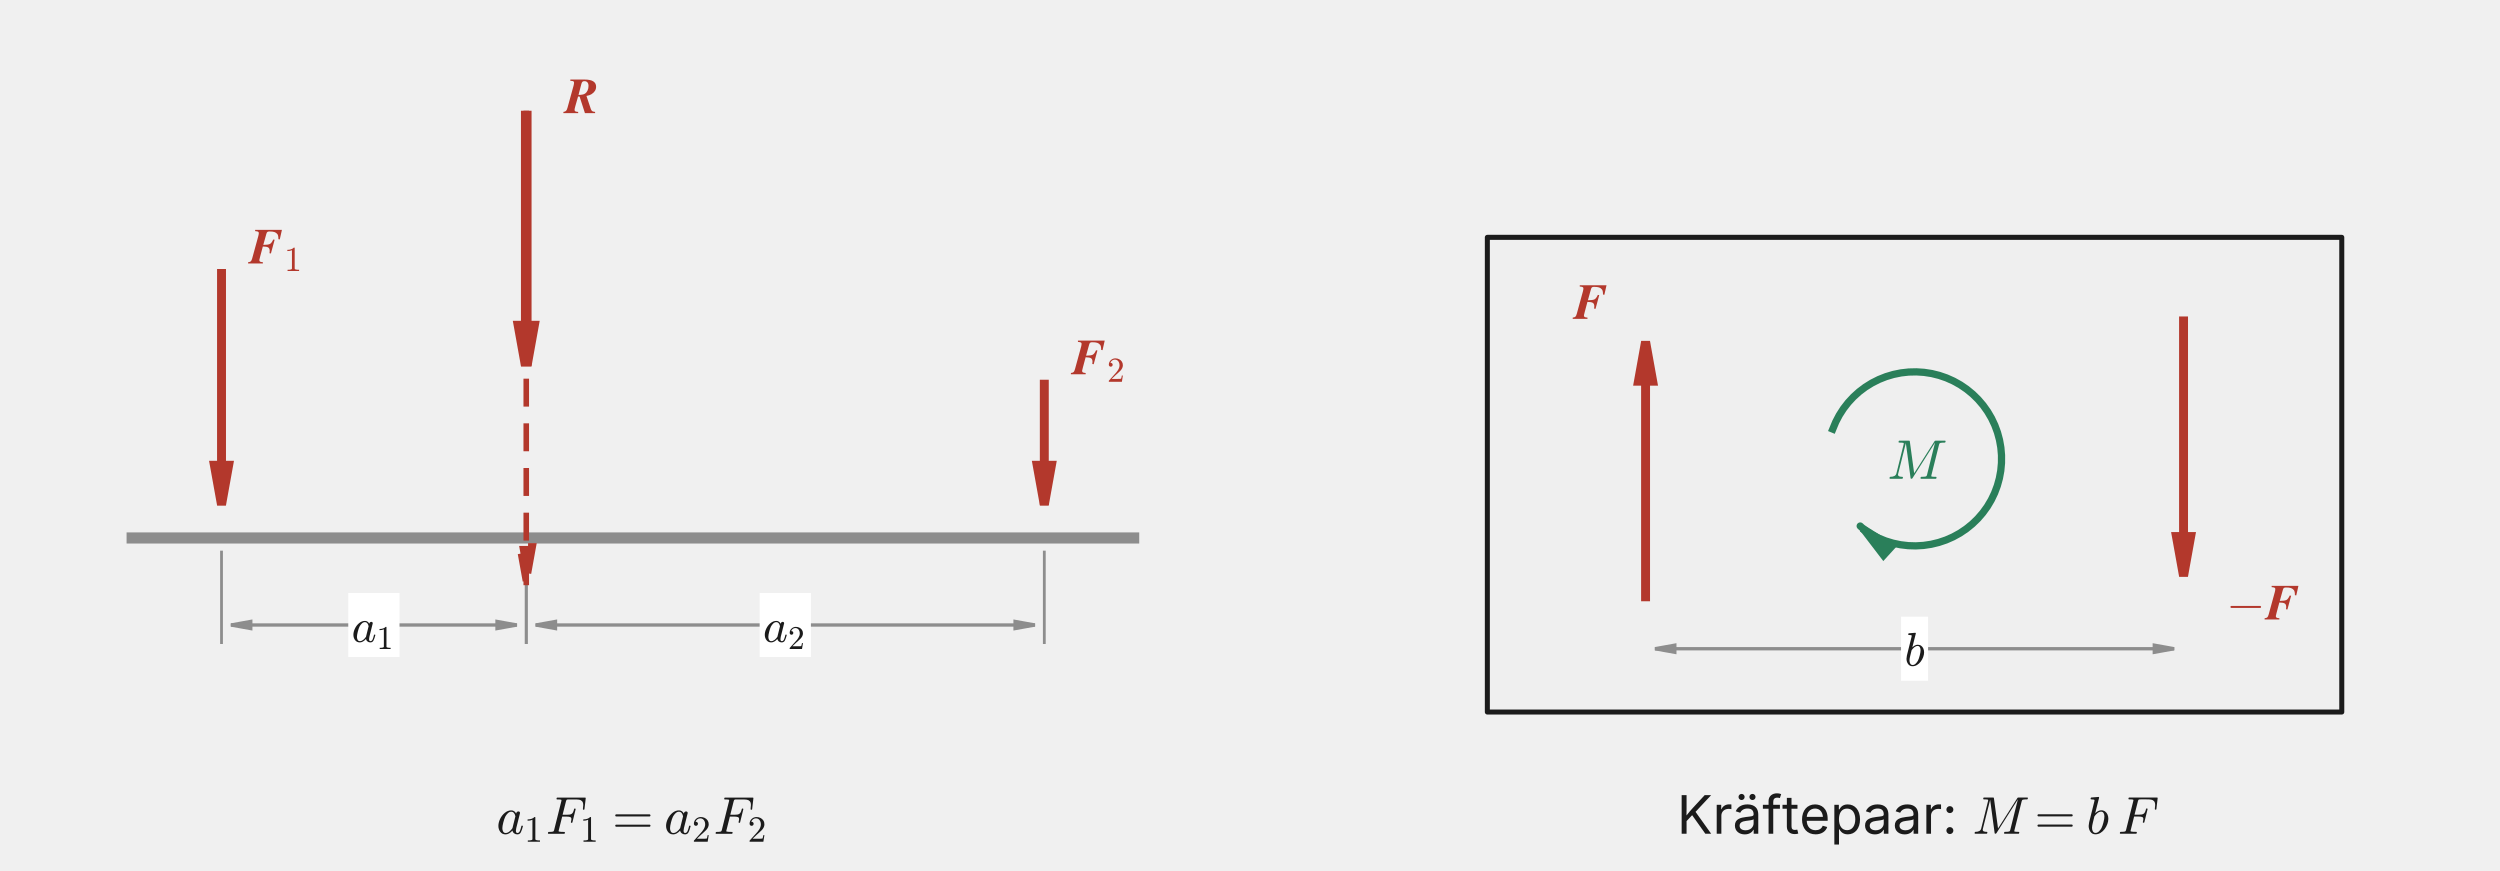
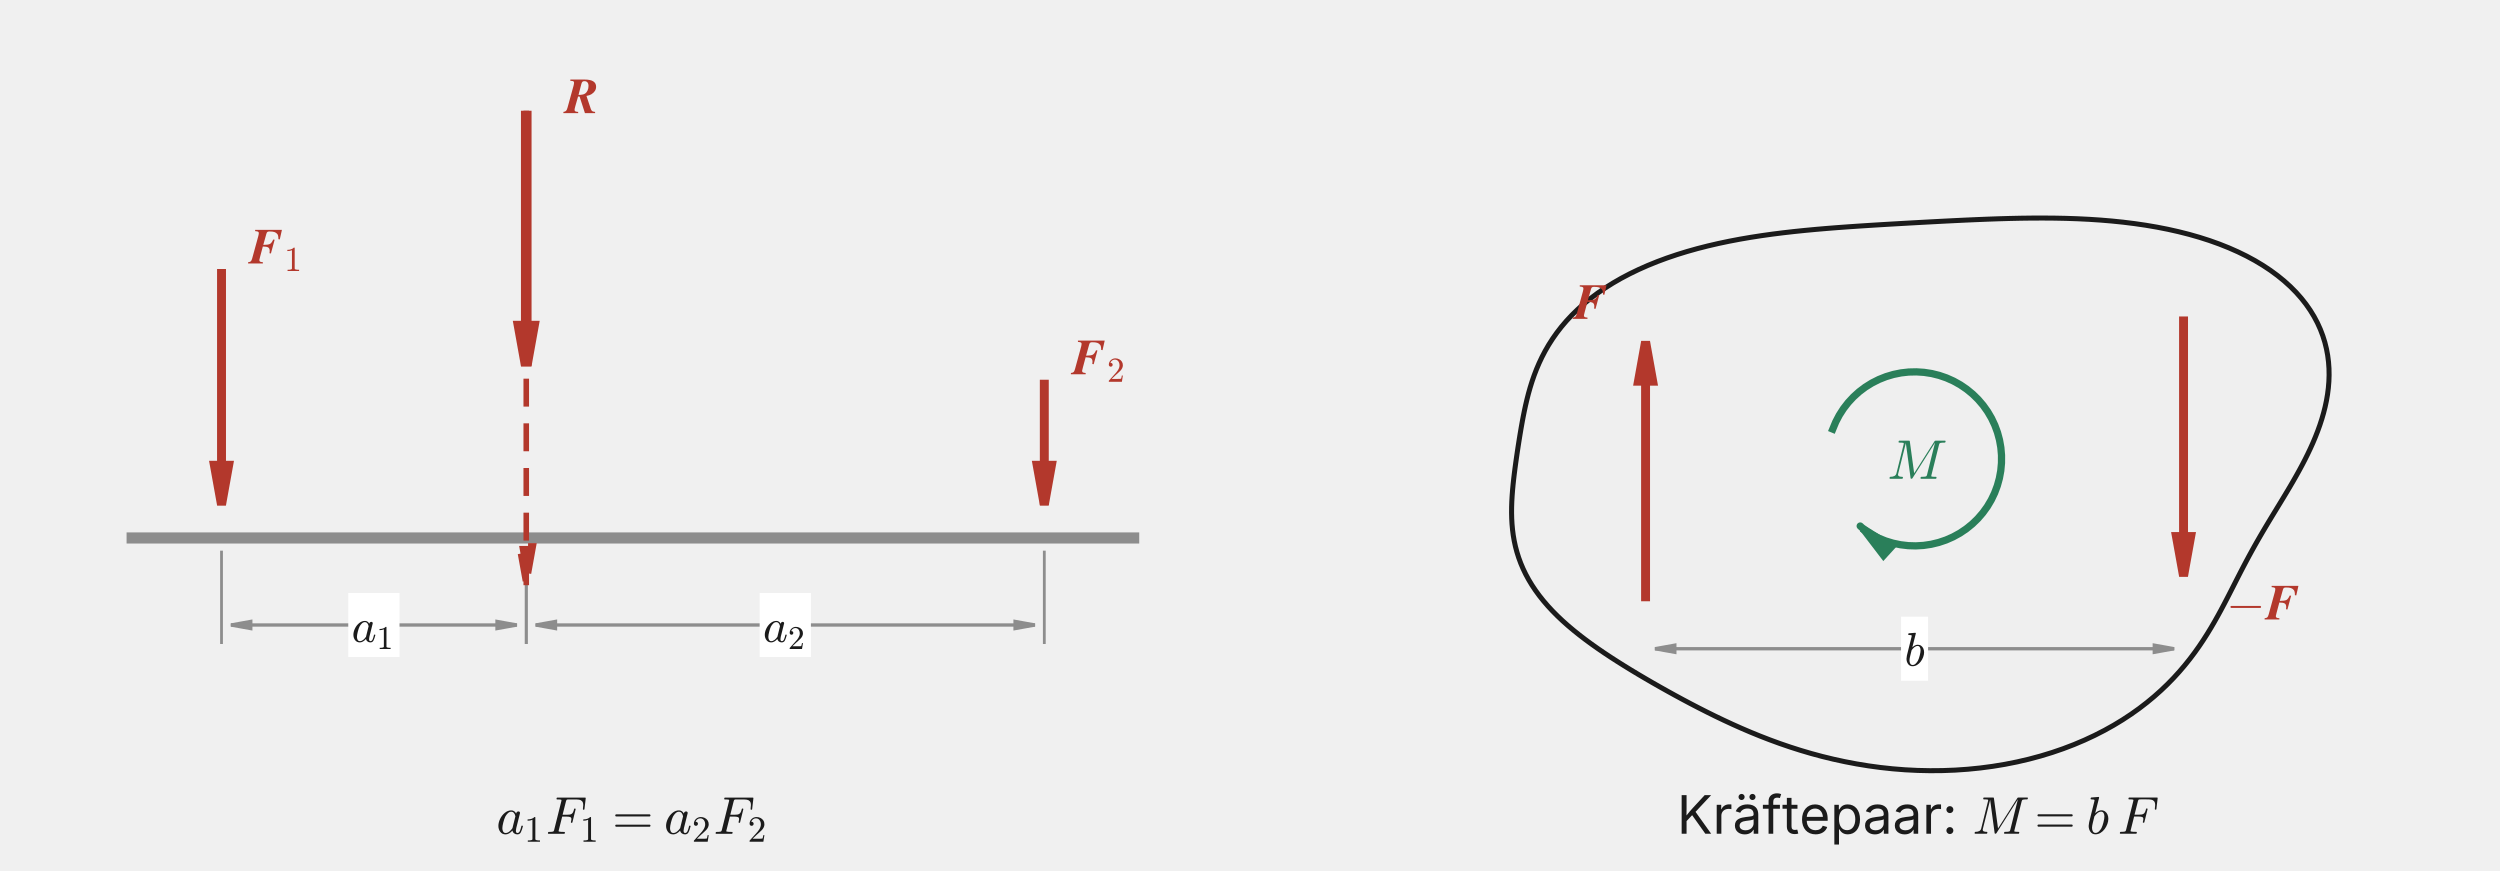
<svg xmlns="http://www.w3.org/2000/svg" xmlns:xlink="http://www.w3.org/1999/xlink" width="447.874pt" height="155.906pt" viewBox="0 0 447.874 155.906" version="1.1">
  <defs>
    <style type="text/css">*{stroke-linejoin: round; stroke-linecap: butt}</style>
  </defs>
  <g id="figure_1">
    <g id="patch_1">
      <path d="M 0 155.906  L 447.874 155.906  L 447.874 0  L 0 0  L 0 155.906  z " style="fill: none" />
    </g>
    <g id="axes_1">
      <g id="patch_2">
-         <path d="M 266.457 127.559  L 419.528 127.559  L 419.528 42.52  L 266.457 42.52  z " clip-path="url(#pda9509eb26)" style="fill: #efefef; stroke: #1b1b1b; stroke-width: 0.9" />
+         <path d="M 413.424 81.348  L 413.903 80.34  L 414.363 79.318  L 414.8 78.281  L 415.212 77.23  L 415.596 76.165  L 415.948 75.085  L 416.266 73.991  L 416.546 72.885  L 416.785 71.766  L 416.979 70.635  L 417.124 69.494  L 417.218 68.343  L 417.256 67.185  L 417.236 66.021  L 417.153 64.852  L 417.005 63.68  L 416.788 62.509  L 416.499 61.339  L 416.136 60.174  L 415.696 59.016  L 415.177 57.867  L 414.576 56.731  L 413.893 55.611  L 413.127 54.508  L 412.276 53.427  L 411.34 52.371  L 410.32 51.341  L 409.215 50.342  L 408.028 49.375  L 406.76 48.444  L 405.413 47.551  L 403.99 46.698  L 402.493 45.887  L 400.927 45.121  L 399.294 44.4  L 397.6 43.725  L 395.848 43.099  L 394.044 42.521  L 392.192 41.991  L 390.297 41.51  L 388.365 41.077  L 386.401 40.691  L 384.41 40.352  L 382.397 40.058  L 380.368 39.806  L 378.326 39.596  L 376.276 39.425  L 374.222 39.29  L 372.169 39.189  L 370.119 39.119  L 368.075 39.078  L 366.039 39.062  L 364.014 39.068  L 362.001 39.094  L 360.001 39.138  L 358.015 39.195  L 356.041 39.265  L 354.082 39.344  L 352.134 39.43  L 350.198 39.523  L 348.272 39.62  L 346.354 39.721  L 344.443 39.824  L 342.537 39.93  L 340.634 40.038  L 338.731 40.148  L 336.828 40.262  L 334.922 40.38  L 333.012 40.504  L 331.097 40.635  L 329.176 40.775  L 327.249 40.927  L 325.315 41.093  L 323.376 41.275  L 321.431 41.475  L 319.482 41.697  L 317.531 41.943  L 315.581 42.216  L 313.634 42.518  L 311.693 42.851  L 309.762 43.219  L 307.844 43.622  L 305.945 44.063  L 304.068 44.543  L 302.218 45.064  L 300.401 45.626  L 298.62 46.229  L 296.88 46.875  L 295.187 47.562  L 293.545 48.29  L 291.957 49.058  L 290.429 49.865  L 288.963 50.709  L 287.562 51.589  L 286.229 52.502  L 284.967 53.445  L 283.777 54.417  L 282.659 55.414  L 281.614 56.434  L 280.641 57.474  L 279.741 58.53  L 278.911 59.6  L 278.149 60.681  L 277.453 61.771  L 276.819 62.865  L 276.245 63.963  L 275.727 65.061  L 275.26 66.158  L 274.841 67.252  L 274.465 68.341  L 274.127 69.424  L 273.823 70.5  L 273.55 71.569  L 273.301 72.629  L 273.075 73.681  L 272.866 74.724  L 272.673 75.759  L 272.491 76.786  L 272.319 77.807  L 272.155 78.821  L 271.997 79.829  L 271.845 80.833  L 271.698 81.834  L 271.556 82.832  L 271.421 83.829  L 271.293 84.825  L 271.174 85.821  L 271.067 86.818  L 270.973 87.817  L 270.897 88.818  L 270.839 89.821  L 270.805 90.826  L 270.797 91.834  L 270.819 92.844  L 270.874 93.855  L 270.966 94.867  L 271.097 95.879  L 271.271 96.891  L 271.49 97.901  L 271.757 98.908  L 272.074 99.911  L 272.442 100.909  L 272.863 101.899  L 273.337 102.883  L 273.865 103.857  L 274.447 104.821  L 275.082 105.773  L 275.769 106.714  L 276.507 107.641  L 277.294 108.556  L 278.129 109.456  L 279.009 110.342  L 279.931 111.214  L 280.894 112.072  L 281.895 112.916  L 282.931 113.747  L 283.999 114.566  L 285.098 115.373  L 286.224 116.17  L 287.375 116.957  L 288.55 117.735  L 289.748 118.507  L 290.966 119.273  L 292.205 120.034  L 293.462 120.791  L 294.74 121.545  L 296.036 122.298  L 297.353 123.05  L 298.692 123.801  L 300.053 124.552  L 301.437 125.302  L 302.848 126.051  L 304.287 126.799  L 305.756 127.545  L 307.257 128.287  L 308.793 129.023  L 310.366 129.752  L 311.978 130.472  L 313.631 131.179  L 315.327 131.871  L 317.067 132.545  L 318.852 133.198  L 320.683 133.825  L 322.56 134.424  L 324.483 134.991  L 326.45 135.521  L 328.461 136.011  L 330.514 136.457  L 332.606 136.856  L 334.734 137.204  L 336.894 137.497  L 339.083 137.733  L 341.295 137.909  L 343.527 138.021  L 345.771 138.069  L 348.024 138.05  L 350.278 137.964  L 352.528 137.808  L 354.767 137.583  L 356.989 137.289  L 359.187 136.927  L 361.356 136.496  L 363.49 135.999  L 365.582 135.437  L 367.627 134.813  L 369.62 134.129  L 371.556 133.389  L 373.432 132.594  L 375.243 131.75  L 376.986 130.859  L 378.659 129.926  L 380.26 128.955  L 381.788 127.949  L 383.242 126.914  L 384.621 125.853  L 385.927 124.771  L 387.161 123.671  L 388.324 122.558  L 389.418 121.436  L 390.446 120.307  L 391.41 119.176  L 392.315 118.046  L 393.164 116.919  L 393.961 115.798  L 394.709 114.685  L 395.414 113.583  L 396.079 112.492  L 396.708 111.415  L 397.306 110.352  L 397.878 109.305  L 398.427 108.272  L 398.956 107.256  L 399.471 106.255  L 399.973 105.27  L 400.467 104.299  L 400.956 103.342  L 401.441 102.399  L 401.925 101.468  L 402.411 100.547  L 402.899 99.637  L 403.392 98.735  L 403.889 97.84  L 404.393 96.95  L 404.903 96.065  L 405.42 95.182  L 405.943 94.3  L 406.473 93.417  L 407.008 92.533  L 407.549 91.646  L 408.093 90.754  L 408.64 89.857  L 409.188 88.953  L 409.737 88.04  L 410.284 87.119  L 410.828 86.187  L 411.366 85.244  L 411.897 84.289  L 412.419 83.322  L 412.929 82.342  z " clip-path="url(#pa64e3b6c77)" style="fill: #efefef; stroke: #1b1b1b; stroke-width: 0.9" />
      </g>
      <g id="line2d_1">
-         <path d="M 39.685 98.646  L 39.685 115.37  " clip-path="url(#pda9509eb26)" style="fill: none; stroke: #8d8d8d; stroke-width: 0.5" />
+         <path d="M 39.685 98.646  L 39.685 115.37  " clip-path="url(#pa64e3b6c77)" style="fill: none; stroke: #8d8d8d; stroke-width: 0.5" />
      </g>
      <g id="line2d_2">
-         <path d="M 94.278 98.646  L 94.278 115.37  " clip-path="url(#pda9509eb26)" style="fill: none; stroke: #8d8d8d; stroke-width: 0.5" />
+         <path d="M 94.278 98.646  L 94.278 115.37  " clip-path="url(#pa64e3b6c77)" style="fill: none; stroke: #8d8d8d; stroke-width: 0.5" />
      </g>
      <g id="line2d_3">
-         <path d="M 94.278 98.646  L 94.278 115.37  " clip-path="url(#pda9509eb26)" style="fill: none; stroke: #8d8d8d; stroke-width: 0.5" />
+         <path d="M 94.278 98.646  L 94.278 115.37  " clip-path="url(#pa64e3b6c77)" style="fill: none; stroke: #8d8d8d; stroke-width: 0.5" />
      </g>
      <g id="line2d_4">
-         <path d="M 187.087 98.646  L 187.087 115.37  " clip-path="url(#pda9509eb26)" style="fill: none; stroke: #8d8d8d; stroke-width: 0.5" />
+         <path d="M 187.087 98.646  L 187.087 115.37  " clip-path="url(#pa64e3b6c77)" style="fill: none; stroke: #8d8d8d; stroke-width: 0.5" />
      </g>
      <g id="line2d_5">
-         <path d="M 294.803 116.22  L 294.803 116.22  " clip-path="url(#pda9509eb26)" style="fill: none; stroke: #8d8d8d; stroke-width: 0.5" />
+         <path d="M 294.803 116.22  L 294.803 116.22  " clip-path="url(#pa64e3b6c77)" style="fill: none; stroke: #8d8d8d; stroke-width: 0.5" />
      </g>
      <g id="line2d_6">
-         <path d="M 391.181 116.22  L 391.181 116.22  " clip-path="url(#pda9509eb26)" style="fill: none; stroke: #8d8d8d; stroke-width: 0.5" />
+         <path d="M 391.181 116.22  L 391.181 116.22  " clip-path="url(#pa64e3b6c77)" style="fill: none; stroke: #8d8d8d; stroke-width: 0.5" />
      </g>
      <g id="line2d_7">
-         <path d="M 22.677 96.378  L 204.094 96.378  " clip-path="url(#pda9509eb26)" style="fill: none; stroke: #8d8d8d; stroke-width: 2" />
+         <path d="M 22.677 96.378  L 204.094 96.378  " clip-path="url(#pa64e3b6c77)" style="fill: none; stroke: #8d8d8d; stroke-width: 2" />
      </g>
      <g id="line2d_8">
-         <path d="M 328.342 76.872  L 328.872 75.595  L 329.513 74.37  L 330.261 73.206  L 331.109 72.113  L 332.05 71.099  L 333.077 70.173  L 334.182 69.342  L 335.357 68.612  L 336.592 67.988  L 337.877 67.477  L 339.203 67.082  L 340.558 66.805  L 341.932 66.65  L 343.315 66.618  L 344.695 66.707  L 346.062 66.919  L 347.405 67.252  L 348.713 67.702  L 349.975 68.266  L 351.183 68.939  L 352.327 69.718  L 353.397 70.594  L 354.385 71.562  L 355.283 72.613  L 356.085 73.741  L 356.784 74.934  L 357.374 76.185  L 357.851 77.484  L 358.211 78.819  L 358.451 80.181  L 358.569 81.559  L 358.565 82.942  L 358.439 84.32  L 358.19 85.68  L 357.822 87.014  L 357.338 88.309  L 356.74 89.557  L 356.035 90.746  L 355.226 91.869  L 354.322 92.915  L 353.328 93.877  L 352.253 94.747  L 351.105 95.518  L 349.893 96.185  L 348.627 96.742  L 347.316 97.184  L 345.971 97.508  L 344.603 97.712  L 343.223 97.794  L 341.84 97.753  L 340.467 97.589  L 339.113 97.305  L 337.79 96.902  L 336.508 96.383  L 335.277 95.752  L 334.107 95.015  " clip-path="url(#pda9509eb26)" style="fill: none; stroke: #2a7f5a; stroke-width: 1.3; stroke-linecap: square" />
+         <path d="M 328.342 76.872  L 328.872 75.595  L 329.513 74.37  L 330.261 73.206  L 331.109 72.113  L 332.05 71.099  L 333.077 70.173  L 334.182 69.342  L 335.357 68.612  L 336.592 67.988  L 337.877 67.477  L 339.203 67.082  L 340.558 66.805  L 341.932 66.65  L 343.315 66.618  L 344.695 66.707  L 346.062 66.919  L 347.405 67.252  L 348.713 67.702  L 349.975 68.266  L 351.183 68.939  L 352.327 69.718  L 353.397 70.594  L 354.385 71.562  L 355.283 72.613  L 356.085 73.741  L 356.784 74.934  L 357.374 76.185  L 357.851 77.484  L 358.211 78.819  L 358.451 80.181  L 358.569 81.559  L 358.565 82.942  L 358.439 84.32  L 358.19 85.68  L 357.822 87.014  L 357.338 88.309  L 356.74 89.557  L 356.035 90.746  L 355.226 91.869  L 354.322 92.915  L 353.328 93.877  L 352.253 94.747  L 351.105 95.518  L 349.893 96.185  L 348.627 96.742  L 347.316 97.184  L 345.971 97.508  L 344.603 97.712  L 343.223 97.794  L 341.84 97.753  L 340.467 97.589  L 339.113 97.305  L 337.79 96.902  L 336.508 96.383  L 335.277 95.752  L 334.107 95.015  " clip-path="url(#pa64e3b6c77)" style="fill: none; stroke: #2a7f5a; stroke-width: 1.3; stroke-linecap: square" />
      </g>
      <g id="patch_3">
-         <path d="M 334.107 95.015  Q 332.578 93.621 333.76 94.699  " clip-path="url(#pda9509eb26)" style="fill: none; stroke: #2a7f5a; stroke-width: 1.3; stroke-linejoin: miter" />
-         <path d="M 337.435 99.502  L 333.76 94.699  L 338.88 97.919  z " clip-path="url(#pda9509eb26)" style="fill: #2a7f5a; stroke: #2a7f5a; stroke-width: 1.3; stroke-linejoin: miter" />
+         <path d="M 334.107 95.015  Q 332.578 93.621 333.76 94.699  " clip-path="url(#pa64e3b6c77)" style="fill: none; stroke: #2a7f5a; stroke-width: 1.3; stroke-linejoin: miter" />
+         <path d="M 337.435 99.502  L 333.76 94.699  L 338.88 97.919  z " clip-path="url(#pa64e3b6c77)" style="fill: #2a7f5a; stroke: #2a7f5a; stroke-width: 1.3; stroke-linejoin: miter" />
      </g>
      <g id="patch_4">
-         <path d="M 39.685 48.189  Q 39.685 71.575 39.685 90.445  " clip-path="url(#pda9509eb26)" style="fill: none; stroke: #b3382c; stroke-width: 1.6; stroke-linejoin: miter" />
-         <path d="M 40.961 83.358  L 39.685 90.445  L 38.409 83.358  z " clip-path="url(#pda9509eb26)" style="fill: #b3382c; stroke: #b3382c; stroke-width: 1.6; stroke-linejoin: miter" />
+         <path d="M 39.685 48.189  Q 39.685 71.575 39.685 90.445  " clip-path="url(#pa64e3b6c77)" style="fill: none; stroke: #b3382c; stroke-width: 1.6; stroke-linejoin: miter" />
+         <path d="M 40.961 83.358  L 39.685 90.445  L 38.409 83.358  z " clip-path="url(#pa64e3b6c77)" style="fill: #b3382c; stroke: #b3382c; stroke-width: 1.6; stroke-linejoin: miter" />
      </g>
      <g id="patch_5">
-         <path d="M 187.087 68.031  Q 187.087 81.496 187.087 90.445  " clip-path="url(#pda9509eb26)" style="fill: none; stroke: #b3382c; stroke-width: 1.6; stroke-linejoin: miter" />
-         <path d="M 188.362 83.358  L 187.087 90.445  L 185.811 83.358  z " clip-path="url(#pda9509eb26)" style="fill: #b3382c; stroke: #b3382c; stroke-width: 1.6; stroke-linejoin: miter" />
+         <path d="M 187.087 68.031  Q 187.087 81.496 187.087 90.445  " clip-path="url(#pa64e3b6c77)" style="fill: none; stroke: #b3382c; stroke-width: 1.6; stroke-linejoin: miter" />
+         <path d="M 188.362 83.358  L 187.087 90.445  L 185.811 83.358  z " clip-path="url(#pa64e3b6c77)" style="fill: #b3382c; stroke: #b3382c; stroke-width: 1.6; stroke-linejoin: miter" />
      </g>
      <g id="patch_6">
-         <path d="M 94.278 19.843  Q 94.278 63.78 94.278 104.894  " clip-path="url(#pda9509eb26)" style="fill: none; stroke-dasharray: 5,3; stroke-dashoffset: 0; stroke: #b3382c; stroke-linejoin: miter" />
-         <path d="M 95.554 97.807  L 94.278 104.894  L 93.003 97.807  z " clip-path="url(#pda9509eb26)" style="fill: #b3382c; stroke-dasharray: 5,3; stroke-dashoffset: 0; stroke: #b3382c; stroke-linejoin: miter" />
+         <path d="M 94.278 19.843  Q 94.278 63.78 94.278 104.894  " clip-path="url(#pa64e3b6c77)" style="fill: none; stroke-dasharray: 5,3; stroke-dashoffset: 0; stroke: #b3382c; stroke-linejoin: miter" />
+         <path d="M 95.554 97.807  L 94.278 104.894  L 93.003 97.807  z " clip-path="url(#pa64e3b6c77)" style="fill: #b3382c; stroke-dasharray: 5,3; stroke-dashoffset: 0; stroke: #b3382c; stroke-linejoin: miter" />
      </g>
      <g id="patch_7">
-         <path d="M 94.278 19.843  Q 94.278 45.354 94.278 65.504  " clip-path="url(#pda9509eb26)" style="fill: none; stroke: #b3382c; stroke-width: 1.9; stroke-linejoin: miter" />
-         <path d="M 95.554 58.417  L 94.278 65.504  L 93.003 58.417  z " clip-path="url(#pda9509eb26)" style="fill: #b3382c; stroke: #b3382c; stroke-width: 1.9; stroke-linejoin: miter" />
+         <path d="M 94.278 19.843  Q 94.278 45.354 94.278 65.504  " clip-path="url(#pa64e3b6c77)" style="fill: none; stroke: #b3382c; stroke-width: 1.9; stroke-linejoin: miter" />
+         <path d="M 95.554 58.417  L 94.278 65.504  L 93.003 58.417  z " clip-path="url(#pa64e3b6c77)" style="fill: #b3382c; stroke: #b3382c; stroke-width: 1.9; stroke-linejoin: miter" />
      </g>
      <g id="patch_8">
-         <path d="M 41.378 111.969  Q 66.982 111.969 92.585 111.969  " clip-path="url(#pda9509eb26)" style="fill: none; stroke: #8d8d8d; stroke-width: 0.6; stroke-linejoin: miter" />
-         <path d="M 44.922 112.606  L 41.378 111.969  L 44.922 111.331  z " clip-path="url(#pda9509eb26)" style="fill: #8d8d8d; stroke: #8d8d8d; stroke-width: 0.6; stroke-linejoin: miter" />
-         <path d="M 89.041 111.331  L 92.585 111.969  L 89.041 112.606  z " clip-path="url(#pda9509eb26)" style="fill: #8d8d8d; stroke: #8d8d8d; stroke-width: 0.6; stroke-linejoin: miter" />
+         <path d="M 41.378 111.969  Q 66.982 111.969 92.585 111.969  " clip-path="url(#pa64e3b6c77)" style="fill: none; stroke: #8d8d8d; stroke-width: 0.6; stroke-linejoin: miter" />
+         <path d="M 44.922 112.606  L 41.378 111.969  L 44.922 111.331  z " clip-path="url(#pa64e3b6c77)" style="fill: #8d8d8d; stroke: #8d8d8d; stroke-width: 0.6; stroke-linejoin: miter" />
+         <path d="M 89.041 111.331  L 92.585 111.969  L 89.041 112.606  z " clip-path="url(#pa64e3b6c77)" style="fill: #8d8d8d; stroke: #8d8d8d; stroke-width: 0.6; stroke-linejoin: miter" />
      </g>
      <g id="patch_9">
-         <path d="M 95.972 111.969  Q 140.682 111.969 185.393 111.969  " clip-path="url(#pda9509eb26)" style="fill: none; stroke: #8d8d8d; stroke-width: 0.6; stroke-linejoin: miter" />
-         <path d="M 99.515 112.606  L 95.972 111.969  L 99.515 111.331  z " clip-path="url(#pda9509eb26)" style="fill: #8d8d8d; stroke: #8d8d8d; stroke-width: 0.6; stroke-linejoin: miter" />
-         <path d="M 181.85 111.331  L 185.393 111.969  L 181.85 112.606  z " clip-path="url(#pda9509eb26)" style="fill: #8d8d8d; stroke: #8d8d8d; stroke-width: 0.6; stroke-linejoin: miter" />
+         <path d="M 95.972 111.969  Q 140.682 111.969 185.393 111.969  " clip-path="url(#pa64e3b6c77)" style="fill: none; stroke: #8d8d8d; stroke-width: 0.6; stroke-linejoin: miter" />
+         <path d="M 99.515 112.606  L 95.972 111.969  L 99.515 111.331  z " clip-path="url(#pa64e3b6c77)" style="fill: #8d8d8d; stroke: #8d8d8d; stroke-width: 0.6; stroke-linejoin: miter" />
+         <path d="M 181.85 111.331  L 185.393 111.969  L 181.85 112.606  z " clip-path="url(#pa64e3b6c77)" style="fill: #8d8d8d; stroke: #8d8d8d; stroke-width: 0.6; stroke-linejoin: miter" />
      </g>
      <g id="patch_10">
-         <path d="M 294.803 107.717  Q 294.803 82.205 294.803 61.209  " clip-path="url(#pda9509eb26)" style="fill: none; stroke: #b3382c; stroke-width: 1.6; stroke-linejoin: miter" />
-         <path d="M 293.528 68.295  L 294.803 61.209  L 296.079 68.295  z " clip-path="url(#pda9509eb26)" style="fill: #b3382c; stroke: #b3382c; stroke-width: 1.6; stroke-linejoin: miter" />
+         <path d="M 294.803 107.717  Q 294.803 82.205 294.803 61.209  " clip-path="url(#pa64e3b6c77)" style="fill: none; stroke: #b3382c; stroke-width: 1.6; stroke-linejoin: miter" />
+         <path d="M 293.528 68.295  L 294.803 61.209  L 296.079 68.295  z " clip-path="url(#pa64e3b6c77)" style="fill: #b3382c; stroke: #b3382c; stroke-width: 1.6; stroke-linejoin: miter" />
      </g>
      <g id="patch_11">
-         <path d="M 391.181 56.693  Q 391.181 82.205 391.181 103.201  " clip-path="url(#pda9509eb26)" style="fill: none; stroke: #b3382c; stroke-width: 1.6; stroke-linejoin: miter" />
-         <path d="M 392.457 96.114  L 391.181 103.201  L 389.906 96.114  z " clip-path="url(#pda9509eb26)" style="fill: #b3382c; stroke: #b3382c; stroke-width: 1.6; stroke-linejoin: miter" />
+         <path d="M 391.181 56.693  Q 391.181 82.205 391.181 103.201  " clip-path="url(#pa64e3b6c77)" style="fill: none; stroke: #b3382c; stroke-width: 1.6; stroke-linejoin: miter" />
+         <path d="M 392.457 96.114  L 391.181 103.201  L 389.906 96.114  z " clip-path="url(#pa64e3b6c77)" style="fill: #b3382c; stroke: #b3382c; stroke-width: 1.6; stroke-linejoin: miter" />
      </g>
      <g id="patch_12">
-         <path d="M 296.497 116.22  Q 342.992 116.22 389.488 116.22  " clip-path="url(#pda9509eb26)" style="fill: none; stroke: #8d8d8d; stroke-width: 0.6; stroke-linejoin: miter" />
-         <path d="M 300.04 116.858  L 296.497 116.22  L 300.04 115.583  z " clip-path="url(#pda9509eb26)" style="fill: #8d8d8d; stroke: #8d8d8d; stroke-width: 0.6; stroke-linejoin: miter" />
-         <path d="M 385.944 115.583  L 389.488 116.22  L 385.944 116.858  z " clip-path="url(#pda9509eb26)" style="fill: #8d8d8d; stroke: #8d8d8d; stroke-width: 0.6; stroke-linejoin: miter" />
+         <path d="M 296.497 116.22  Q 342.992 116.22 389.488 116.22  " clip-path="url(#pa64e3b6c77)" style="fill: none; stroke: #8d8d8d; stroke-width: 0.6; stroke-linejoin: miter" />
+         <path d="M 300.04 116.858  L 296.497 116.22  L 300.04 115.583  z " clip-path="url(#pa64e3b6c77)" style="fill: #8d8d8d; stroke: #8d8d8d; stroke-width: 0.6; stroke-linejoin: miter" />
+         <path d="M 385.944 115.583  L 389.488 116.22  L 385.944 116.858  z " clip-path="url(#pa64e3b6c77)" style="fill: #8d8d8d; stroke: #8d8d8d; stroke-width: 0.6; stroke-linejoin: miter" />
      </g>
      <g id="text_1">
        <g style="fill: #b3382c" transform="translate(44.5663 47.21093) scale(0.09 -0.09)">
          <defs>
            <path id="STIXGeneral-BoldItalic-29" d="M 4224 4282  L 3949 3066  L 3776 3098  Q 3776 3578 3648 3738  Q 3494 3930 3273 4003  Q 3053 4077 2643 4077  Q 2451 4077 2371 4016  Q 2291 3955 2240 3770  L 1850 2368  Q 2483 2374 2700 2489  Q 2918 2605 3117 3053  L 3296 3027  L 2822 1274  L 2643 1306  Q 2669 1466 2669 1587  Q 2669 1914 2486 2035  Q 2304 2157 1792 2163  L 1440 845  Q 1344 486 1344 442  Q 1344 294 1437 236  Q 1530 179 1798 160  L 1798 0  L -83 0  L -83 160  Q 179 186 272 285  Q 365 384 442 666  L 1216 3494  Q 1280 3738 1280 3885  Q 1280 4064 1011 4096  L 813 4122  L 813 4282  L 4224 4282  z " transform="scale(0.015625)" />
            <path id="Cmr10-64" d="M 594 0  L 594 225  Q 1394 225 1394 428  L 1394 3788  Q 1063 3628 556 3628  L 556 3853  Q 1341 3853 1741 4263  L 1831 4263  Q 1853 4263 1873 4245  Q 1894 4228 1894 4206  L 1894 428  Q 1894 225 2694 225  L 2694 0  L 594 0  z " transform="scale(0.015625)" />
          </defs>
          <use xlink:href="#STIXGeneral-BoldItalic-29" transform="translate(0 0.09375)" />
          <use xlink:href="#Cmr10-64" transform="translate(70.70423 -14.90621) scale(0.7)" />
        </g>
      </g>
      <g id="text_2">
        <g style="fill: #b3382c" transform="translate(191.9679 67.05345) scale(0.09 -0.09)">
          <defs>
            <path id="Cmr10-31" d="M 319 0  L 319 172  Q 319 188 331 206  L 1325 1306  Q 1550 1550 1690 1715  Q 1831 1881 1968 2097  Q 2106 2313 2186 2536  Q 2266 2759 2266 3009  Q 2266 3272 2169 3511  Q 2072 3750 1880 3894  Q 1688 4038 1416 4038  Q 1138 4038 916 3870  Q 694 3703 603 3438  Q 628 3444 672 3444  Q 816 3444 917 3347  Q 1019 3250 1019 3097  Q 1019 2950 917 2848  Q 816 2747 672 2747  Q 522 2747 420 2851  Q 319 2956 319 3097  Q 319 3338 409 3548  Q 500 3759 670 3923  Q 841 4088 1055 4175  Q 1269 4263 1509 4263  Q 1875 4263 2190 4108  Q 2506 3953 2690 3670  Q 2875 3388 2875 3009  Q 2875 2731 2753 2481  Q 2631 2231 2440 2026  Q 2250 1822 1953 1562  Q 1656 1303 1563 1216  L 838 519  L 1453 519  Q 1906 519 2211 526  Q 2516 534 2534 550  Q 2609 631 2688 1141  L 2875 1141  L 2694 0  L 319 0  z " transform="scale(0.015625)" />
          </defs>
          <use xlink:href="#STIXGeneral-BoldItalic-29" transform="translate(0 0.09375)" />
          <use xlink:href="#Cmr10-31" transform="translate(70.70423 -14.90621) scale(0.7)" />
        </g>
      </g>
      <g id="text_3">
        <g style="fill: #b3382c" transform="translate(101.1845 20.2818) scale(0.09 -0.09)">
          <defs>
            <path id="STIXGeneral-BoldItalic-35" d="M 704 4282  L 2534 4282  Q 3987 4282 3987 3366  Q 3987 2778 3373 2400  Q 3174 2278 2758 2195  L 3302 570  Q 3379 339 3484 262  Q 3590 186 3859 160  L 3859 0  L 2566 0  L 1882 2118  L 1690 2118  L 1357 954  Q 1242 557 1242 429  Q 1242 288 1331 233  Q 1421 179 1702 160  L 1702 0  L -179 0  L -179 160  Q 51 186 160 298  Q 269 410 346 698  L 1114 3494  Q 1178 3738 1178 3885  Q 1178 3987 1120 4038  Q 1062 4090 909 4102  L 704 4122  L 704 4282  z M 2112 3731  L 1747 2323  Q 2330 2330 2560 2483  Q 2771 2611 2896 2880  Q 3021 3149 3021 3469  Q 3021 3763 2886 3920  Q 2752 4077 2496 4077  Q 2336 4077 2253 4009  Q 2170 3942 2112 3731  z " transform="scale(0.015625)" />
          </defs>
          <use xlink:href="#STIXGeneral-BoldItalic-35" transform="translate(0 0.09375)" />
        </g>
      </g>
      <g id="text_4">
        <g id="patch_13">
          <path d="M 62.392 117.706  L 71.572 117.706  L 71.572 106.231  L 62.392 106.231  z " style="fill: #ffffff" />
        </g>
        <g style="fill: #1b1b1b" transform="translate(62.98663 115.0605) scale(0.085 -0.085)">
          <defs>
            <path id="Cmmi10-79" d="M 1113 -72  Q 709 -72 476 233  Q 244 538 244 953  Q 244 1363 456 1803  Q 669 2244 1030 2536  Q 1391 2828 1806 2828  Q 1997 2828 2147 2725  Q 2297 2622 2381 2444  Q 2453 2700 2663 2700  Q 2744 2700 2798 2651  Q 2853 2603 2853 2522  Q 2853 2503 2851 2493  Q 2850 2484 2847 2472  L 2400 684  Q 2356 494 2356 372  Q 2356 97 2541 97  Q 2741 97 2845 351  Q 2950 606 3022 941  Q 3034 978 3072 978  L 3150 978  Q 3175 978 3190 956  Q 3206 934 3206 916  Q 3094 469 2961 198  Q 2828 -72 2528 -72  Q 2313 -72 2147 54  Q 1981 181 1941 391  Q 1528 -72 1113 -72  z M 1119 97  Q 1350 97 1567 270  Q 1784 444 1941 678  Q 1947 684 1947 697  L 2291 2088  L 2297 2106  Q 2259 2334 2132 2498  Q 2006 2663 1791 2663  Q 1575 2663 1389 2486  Q 1203 2309 1075 2069  Q 950 1813 836 1366  Q 722 919 722 672  Q 722 450 817 273  Q 913 97 1119 97  z " transform="scale(0.015625)" />
          </defs>
          <use xlink:href="#Cmmi10-79" transform="translate(0 0.8125)" />
          <use xlink:href="#Cmr10-64" transform="translate(52.7832 -14.18746) scale(0.7)" />
        </g>
      </g>
      <g id="text_5">
        <g id="patch_14">
          <path d="M 136.092 117.706  L 145.272 117.706  L 145.272 106.231  L 136.092 106.231  z " style="fill: #ffffff" />
        </g>
        <g style="fill: #1b1b1b" transform="translate(136.6874 115.0605) scale(0.085 -0.085)">
          <use xlink:href="#Cmmi10-79" transform="translate(0 0.8125)" />
          <use xlink:href="#Cmr10-31" transform="translate(52.7832 -14.18746) scale(0.7)" />
        </g>
      </g>
      <g id="text_6">
        <g style="fill: #1b1b1b" transform="translate(88.92333 149.4401) scale(0.095 -0.095)">
          <defs>
            <path id="Cmmi10-42" d="M 300 0  Q 238 0 238 84  Q 241 100 250 139  Q 259 178 276 201  Q 294 225 319 225  Q 709 225 863 269  Q 947 297 984 441  L 1863 3956  Q 1875 4019 1875 4044  Q 1875 4113 1797 4122  Q 1678 4147 1338 4147  Q 1275 4147 1275 4231  Q 1278 4247 1287 4286  Q 1297 4325 1314 4348  Q 1331 4372 1356 4372  L 4738 4372  Q 4800 4372 4800 4288  L 4647 2963  Q 4647 2944 4625 2925  Q 4603 2906 4581 2906  L 4525 2906  Q 4459 2906 4459 2988  Q 4500 3278 4500 3463  Q 4500 3781 4362 3931  Q 4225 4081 4015 4114  Q 3806 4147 3438 4147  L 2753 4147  Q 2578 4147 2522 4117  Q 2466 4088 2419 3928  L 2009 2297  L 2491 2297  Q 2728 2297 2875 2322  Q 3022 2347 3119 2419  Q 3216 2491 3280 2627  Q 3344 2763 3397 2988  Q 3416 3047 3463 3047  L 3519 3047  Q 3584 3047 3584 2963  L 3194 1381  Q 3166 1325 3128 1325  L 3072 1325  Q 3009 1325 3009 1409  Q 3025 1475 3034 1519  Q 3044 1563 3058 1645  Q 3072 1728 3072 1791  Q 3072 1975 2909 2025  Q 2747 2075 2484 2075  L 1959 2075  L 1544 416  Q 1528 353 1528 353  Q 1528 278 1575 269  Q 1741 225 2228 225  Q 2291 225 2291 141  Q 2269 50 2256 25  Q 2244 0 2181 0  L 300 0  z " transform="scale(0.015625)" />
            <path id="Cmr10-29" d="M 481 850  Q 428 850 393 890  Q 359 931 359 978  Q 359 1031 393 1068  Q 428 1106 481 1106  L 4500 1106  Q 4547 1106 4581 1068  Q 4616 1031 4616 978  Q 4616 931 4581 890  Q 4547 850 4500 850  L 481 850  z M 481 2094  Q 428 2094 393 2131  Q 359 2169 359 2222  Q 359 2269 393 2309  Q 428 2350 481 2350  L 4500 2350  Q 4547 2350 4581 2309  Q 4616 2269 4616 2222  Q 4616 2169 4581 2131  Q 4547 2094 4500 2094  L 481 2094  z " transform="scale(0.015625)" />
          </defs>
          <use xlink:href="#Cmmi10-79" transform="translate(0 0.6875)" />
          <use xlink:href="#Cmr10-64" transform="translate(52.7832 -14.31246) scale(0.7)" />
          <use xlink:href="#Cmmi10-42" transform="translate(93.50362 0.6875)" />
          <use xlink:href="#Cmr10-64" transform="translate(157.8103 -14.31246) scale(0.7)" />
          <use xlink:href="#Cmr10-29" transform="translate(218.5307 0.6875)" />
          <use xlink:href="#Cmmi10-79" transform="translate(316.2163 0.6875)" />
          <use xlink:href="#Cmr10-31" transform="translate(368.9995 -14.31246) scale(0.7)" />
          <use xlink:href="#Cmmi10-42" transform="translate(409.72 0.6875)" />
          <use xlink:href="#Cmr10-31" transform="translate(474.0266 -14.31246) scale(0.7)" />
        </g>
      </g>
      <g id="text_7">
        <g style="fill: #b3382c" transform="translate(281.8669 57.13219) scale(0.09 -0.09)">
          <use xlink:href="#STIXGeneral-BoldItalic-29" transform="translate(0 0.09375)" />
        </g>
      </g>
      <g id="text_8">
        <g style="fill: #b3382c" transform="translate(398.8293 110.9905) scale(0.09 -0.09)">
          <defs>
            <path id="Cmsy10-11" d="M 653 1472  Q 600 1472 565 1512  Q 531 1553 531 1600  Q 531 1647 565 1687  Q 600 1728 653 1728  L 4325 1728  Q 4375 1728 4408 1687  Q 4441 1647 4441 1600  Q 4441 1553 4408 1512  Q 4375 1472 4325 1472  L 653 1472  z " transform="scale(0.015625)" />
          </defs>
          <use xlink:href="#Cmsy10-11" transform="translate(0 0.09375)" />
          <use xlink:href="#STIXGeneral-BoldItalic-29" transform="translate(77.68555 0.09375)" />
        </g>
      </g>
      <g id="text_9">
        <g id="patch_15">
          <path d="M 340.57 121.958  L 345.415 121.958  L 345.415 110.483  L 340.57 110.483  z " style="fill: #ffffff" />
        </g>
        <g style="fill: #1b1b1b" transform="translate(341.1646 119.3125) scale(0.085 -0.085)">
          <defs>
            <path id="Cmmi10-4b" d="M 1106 -72  Q 719 -72 503 231  Q 288 534 288 941  Q 288 1000 317 1173  Q 347 1347 347 1388  L 966 3872  Q 991 3981 997 4044  Q 997 4147 581 4147  Q 519 4147 519 4231  Q 522 4247 533 4287  Q 544 4328 561 4350  Q 578 4372 609 4372  L 1472 4441  Q 1550 4441 1550 4359  L 1075 2472  Q 1438 2828 1806 2828  Q 2078 2828 2273 2684  Q 2469 2541 2566 2306  Q 2663 2072 2663 1806  Q 2663 1497 2542 1167  Q 2422 838 2209 555  Q 1997 272 1712 100  Q 1428 -72 1106 -72  z M 1119 97  Q 1338 97 1528 280  Q 1719 463 1838 691  Q 1966 947 2077 1386  Q 2188 1825 2188 2088  Q 2188 2316 2092 2489  Q 1997 2663 1791 2663  Q 1559 2663 1348 2492  Q 1138 2322 978 2088  L 800 1363  Q 697 959 691 716  Q 691 475 795 286  Q 900 97 1119 97  z " transform="scale(0.015625)" />
          </defs>
          <use xlink:href="#Cmmi10-4b" transform="translate(0 0.609375)" />
        </g>
      </g>
      <g id="text_10">
        <g style="fill: #2a7f5a" transform="translate(338.0921 85.84242) scale(0.1 -0.1)">
          <defs>
            <path id="Cmmi10-2d" d="M 325 0  Q 263 0 263 84  Q 266 100 275 137  Q 284 175 300 200  Q 316 225 347 225  Q 956 225 1056 616  L 1888 3956  Q 1900 4019 1900 4044  Q 1900 4113 1825 4122  Q 1703 4147 1363 4147  Q 1300 4147 1300 4231  Q 1303 4247 1312 4286  Q 1322 4325 1339 4348  Q 1356 4372 1381 4372  L 2509 4372  Q 2581 4372 2591 4300  L 3091 634  L 5422 4300  Q 5466 4372 5544 4372  L 6631 4372  Q 6694 4372 6694 4288  Q 6691 4272 6681 4233  Q 6672 4194 6655 4170  Q 6638 4147 6613 4147  Q 6222 4147 6069 4103  Q 5984 4075 5947 3928  L 5069 416  Q 5056 353 5056 325  Q 5056 300 5064 283  Q 5072 266 5086 261  Q 5100 256 5131 250  Q 5253 225 5594 225  Q 5656 225 5656 141  Q 5634 50 5621 25  Q 5609 0 5550 0  L 3878 0  Q 3816 0 3816 84  Q 3819 100 3828 139  Q 3838 178 3855 201  Q 3872 225 3897 225  Q 4288 225 4441 269  Q 4525 297 4563 441  L 5484 4147  L 2900 72  Q 2863 0 2772 0  Q 2691 0 2681 72  L 2138 4097  L 1259 588  Q 1253 572 1250 548  Q 1247 525 1241 494  Q 1241 328 1386 276  Q 1531 225 1741 225  Q 1806 225 1806 141  Q 1784 56 1770 28  Q 1756 0 1697 0  L 325 0  z " transform="scale(0.015625)" />
          </defs>
          <use xlink:href="#Cmmi10-2d" transform="translate(0 0.6875)" />
        </g>
      </g>
      <g id="text_11">
        <g style="fill: #1b1b1b" transform="translate(300.4321 149.4401) scale(0.095 -0.095)">
          <defs>
            <path id="Inter-Regular-110" d="M 563 0  L 1156 0  L 1156 1528  L 1828 2238  L 3419 0  L 4122 0  L 2238 2641  L 4119 4656  L 3341 4656  L 1950 3153  C 1666 2847 1406 2541 1147 2206  L 1156 3063  L 1156 4656  L 563 4656  L 563 0  z " transform="scale(0.015625)" />
            <path id="Inter-Regular-356" d="M 494 0  L 1056 0  L 1056 2188  C 1056 2659 1425 3000 1928 3000  C 2078 3000 2231 2975 2266 2969  L 2266 3534  C 2200 3538 2063 3544 1981 3544  C 1566 3544 1203 3309 1075 2956  L 1038 2956  L 1038 3494  L 494 3494  L 494 0  z " transform="scale(0.015625)" />
            <path id="Inter-Regular-20c" d="M 1472 -81  C 2063 -81 2391 228 2509 475  L 2547 475  L 2547 0  L 3100 0  L 3100 2303  C 3100 3394 2259 3538 1791 3538  C 1250 3538 650 3344 381 2709  L 922 2531  C 1031 2775 1303 3044 1806 3044  C 2291 3044 2538 2794 2538 2359  L 2538 2341  C 2538 2081 2263 2100 1641 2022  C 994 1941 281 1794 281 994  C 281 306 809 -81 1472 -81  z M 1569 416  C 1150 416 847 603 847 966  C 847 1363 1206 1494 1616 1547  C 1831 1575 2444 1638 2538 1747  L 2538 1263  C 2538 834 2191 416 1569 416  z M 1088 4066  C 1291 4066 1456 4234 1456 4438  C 1456 4641 1291 4806 1088 4806  C 881 4806 716 4641 716 4438  C 716 4234 881 4066 1088 4066  z M 2403 4066  C 2606 4066 2772 4234 2772 4438  C 2772 4641 2606 4806 2403 4806  C 2197 4806 2031 4641 2031 4438  C 2031 4234 2197 4066 2403 4066  z " transform="scale(0.015625)" />
            <path id="Inter-Regular-288" d="M 2119 3494  L 1313 3494  L 1313 3834  C 1313 4172 1463 4353 1809 4353  C 1966 4353 2053 4319 2113 4300  L 2269 4781  C 2184 4819 2009 4875 1744 4875  C 1234 4875 750 4566 750 3959  L 750 3494  L 63 3494  L 63 3013  L 750 3013  L 750 0  L 1313 0  L 1313 3013  L 2119 3013  L 2119 3494  z " transform="scale(0.015625)" />
            <path id="Inter-Regular-37b" d="M 1869 3494  L 1150 3494  L 1150 4325  L 588 4325  L 588 3494  L 63 3494  L 63 3013  L 588 3013  L 588 863  C 588 291 944 -44 1547 -44  C 1691 -44 1850 -22 1966 19  L 1850 494  C 1756 475 1634 456 1563 456  C 1266 456 1150 594 1150 906  L 1150 3013  L 1869 3013  L 1869 3494  z " transform="scale(0.015625)" />
            <path id="Inter-Regular-267" d="M 1963 -75  C 2678 -75 3200 284 3363 813  L 2819 963  C 2688 606 2378 425 1966 425  C 1347 425 922 825 894 1556  L 3419 1556  L 3419 1791  C 3419 3081 2638 3538 1897 3538  C 944 3538 325 2791 325 1719  C 325 644 950 -75 1963 -75  z M 897 2031  C 931 2566 1297 3038 1897 3038  C 2472 3038 2794 2625 2847 2031  L 897 2031  z " transform="scale(0.015625)" />
            <path id="Inter-Regular-34d" d="M 494 -1306  L 1056 -1306  L 1056 541  L 1100 541  C 1216 347 1450 -75 2116 -75  C 2988 -75 3594 625 3594 1738  C 3594 2844 2984 3538 2113 3538  C 1431 3538 1216 3119 1100 2934  L 1038 2934  L 1038 3494  L 494 3494  L 494 -1306  z M 2031 428  C 1397 428 1050 966 1050 1744  C 1050 2516 1388 3034 2031 3034  C 2694 3034 3022 2469 3022 1744  C 3022 1009 2684 428 2031 428  z " transform="scale(0.015625)" />
            <path id="Inter-Regular-1fc" d="M 1472 -81  C 2063 -81 2391 228 2509 475  L 2547 475  L 2547 0  L 3100 0  L 3100 2303  C 3100 3394 2259 3538 1791 3538  C 1250 3538 650 3344 381 2709  L 922 2531  C 1031 2775 1303 3044 1806 3044  C 2291 3044 2538 2794 2538 2359  L 2538 2341  C 2538 2081 2263 2100 1641 2022  C 994 1941 281 1794 281 994  C 281 306 809 -81 1472 -81  z M 1569 416  C 1150 416 847 603 847 966  C 847 1363 1206 1494 1616 1547  C 1831 1575 2444 1638 2538 1747  L 2538 1263  C 2538 834 2191 416 1569 416  z " transform="scale(0.015625)" />
            <path id="Inter-Regular-5e3" d="M 922 -41  C 1156 -41 1344 147 1344 381  C 1344 616 1156 803 922 803  C 688 803 500 616 500 381  C 500 147 688 -41 922 -41  z M 922 2488  C 1156 2488 1344 2675 1344 2909  C 1344 3144 1156 3331 922 3331  C 688 3331 500 3144 500 2909  C 500 2675 688 2488 922 2488  z " transform="scale(0.015625)" />
            <path id="Inter-Regular-6eb" transform="scale(0.015625)" />
          </defs>
          <use xlink:href="#Inter-Regular-110" transform="translate(0 0.828125)" />
          <use xlink:href="#Inter-Regular-356" transform="translate(67.1875 0.828125)" />
          <use xlink:href="#Inter-Regular-20c" transform="translate(104.834 0.828125)" />
          <use xlink:href="#Inter-Regular-288" transform="translate(160.9863 0.828125)" />
          <use xlink:href="#Inter-Regular-37b" transform="translate(197.998 0.828125)" />
          <use xlink:href="#Inter-Regular-267" transform="translate(230.7129 0.828125)" />
          <use xlink:href="#Inter-Regular-34d" transform="translate(289.0137 0.828125)" />
          <use xlink:href="#Inter-Regular-1fc" transform="translate(350.2441 0.828125)" />
          <use xlink:href="#Inter-Regular-1fc" transform="translate(406.3965 0.828125)" />
          <use xlink:href="#Inter-Regular-356" transform="translate(462.5488 0.828125)" />
          <use xlink:href="#Inter-Regular-5e3" transform="translate(500.1953 0.828125)" />
          <use xlink:href="#Inter-Regular-6eb" transform="translate(529.0039 0.828125)" />
          <use xlink:href="#Cmmi10-2d" transform="translate(557.1289 0.828125)" />
          <use xlink:href="#Cmr10-29" transform="translate(674.1504 0.828125)" />
          <use xlink:href="#Cmmi10-4b" transform="translate(771.8361 0.828125)" />
          <use xlink:href="#Cmmi10-42" transform="translate(831.423 0.828125)" />
        </g>
      </g>
    </g>
  </g>
  <defs>
-     <clipPath id="pda9509eb26">
+     <clipPath id="pa64e3b6c77">
      <rect x="0" y="0" width="447.874" height="155.906" />
    </clipPath>
  </defs>
</svg>
